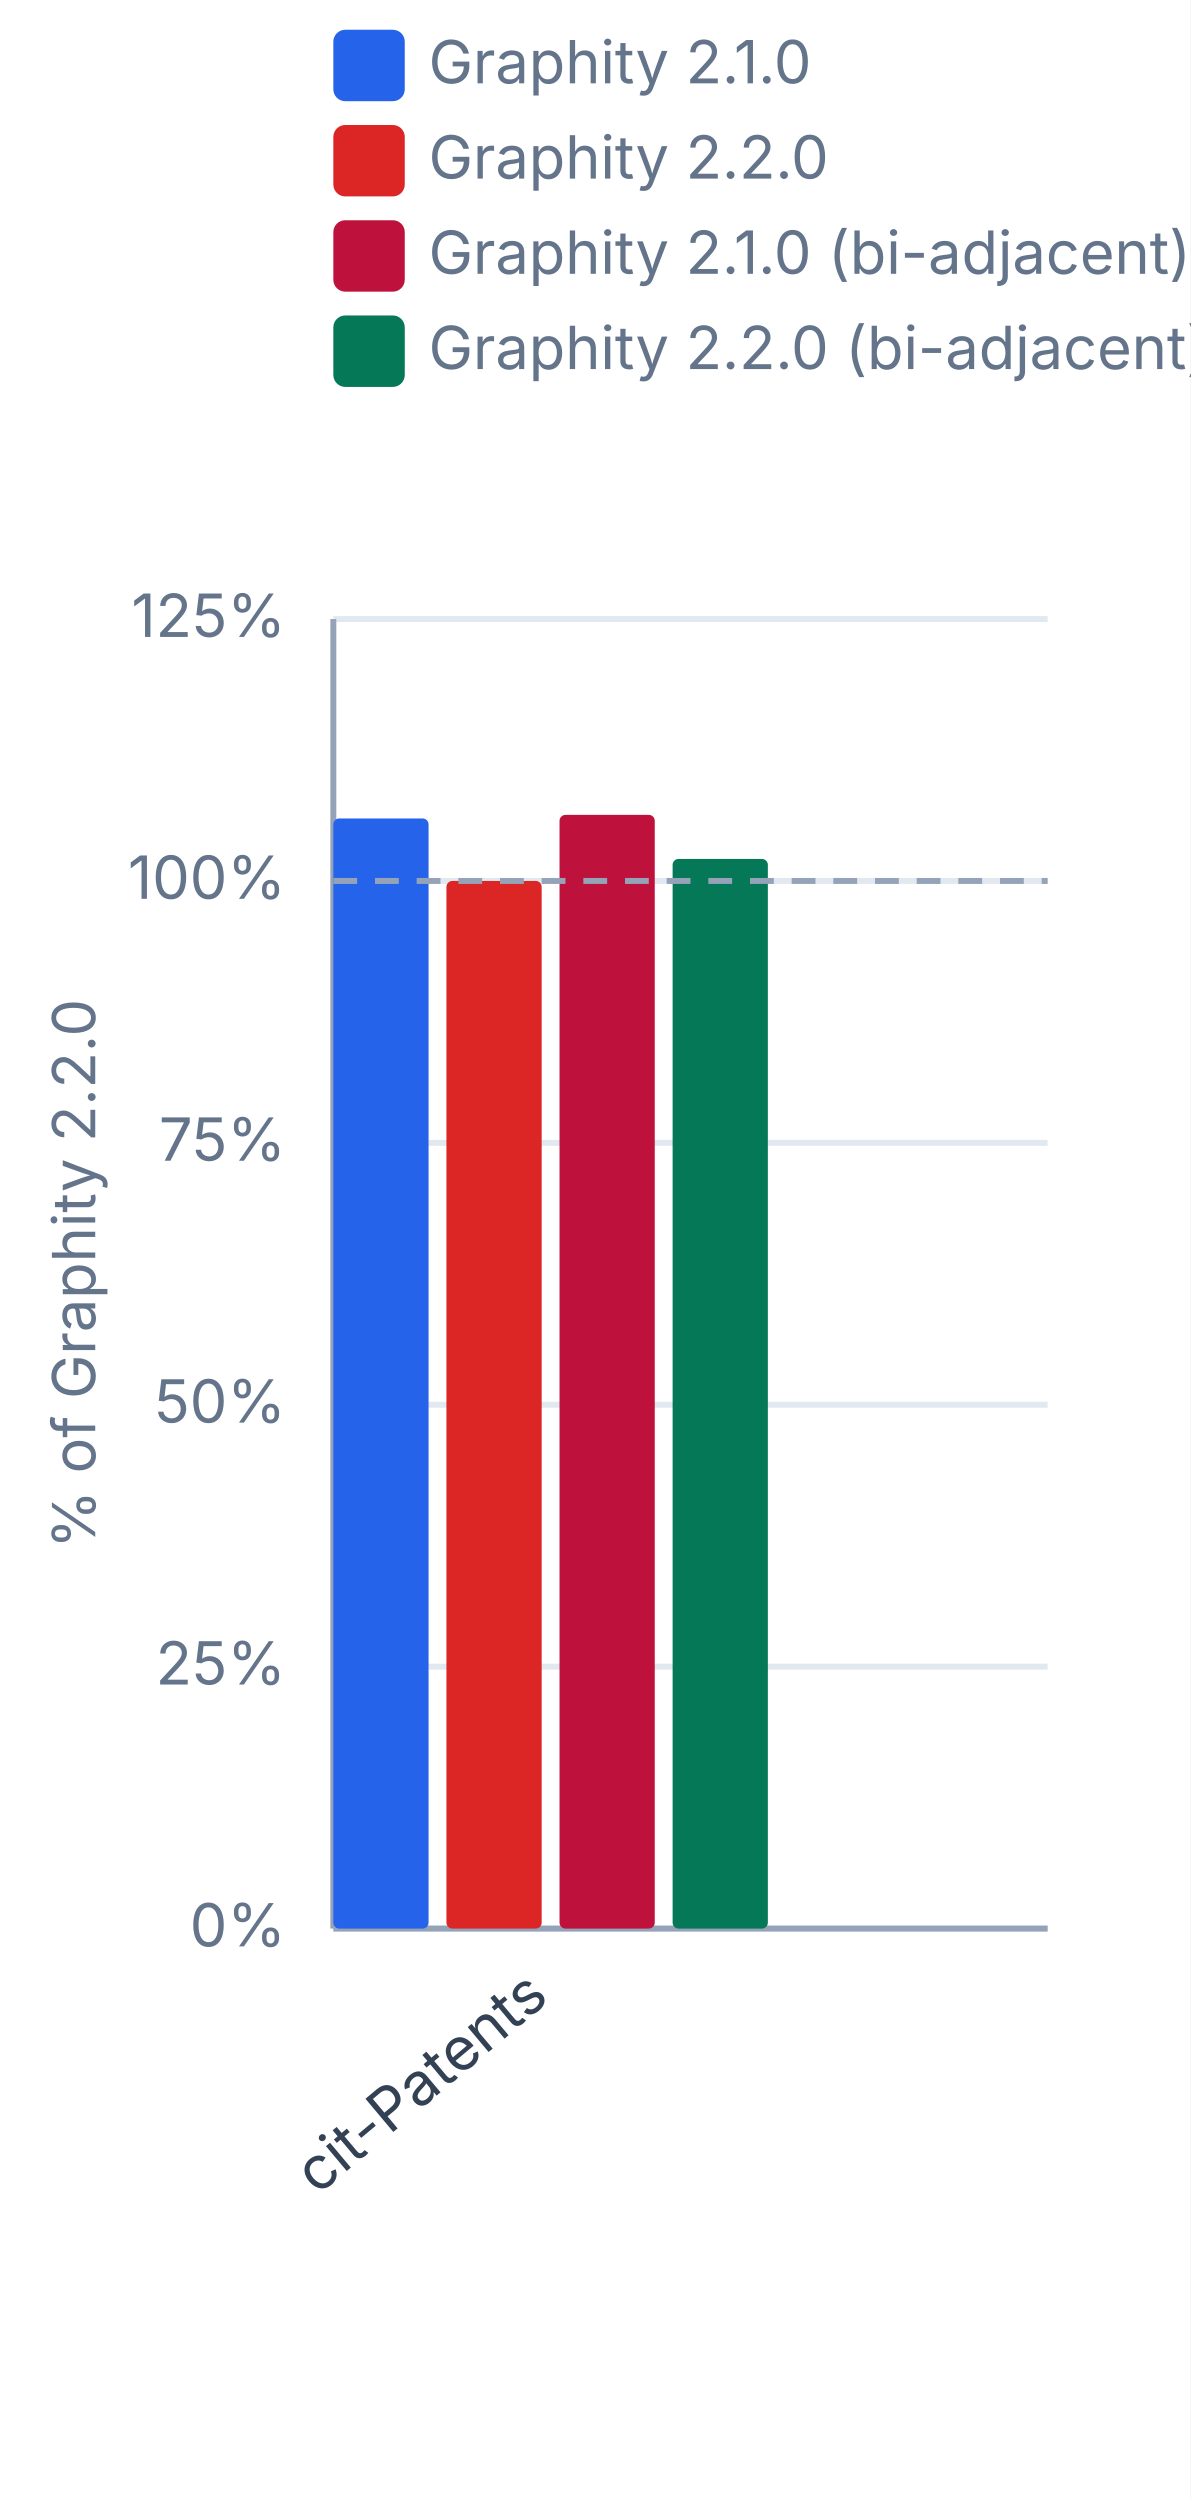
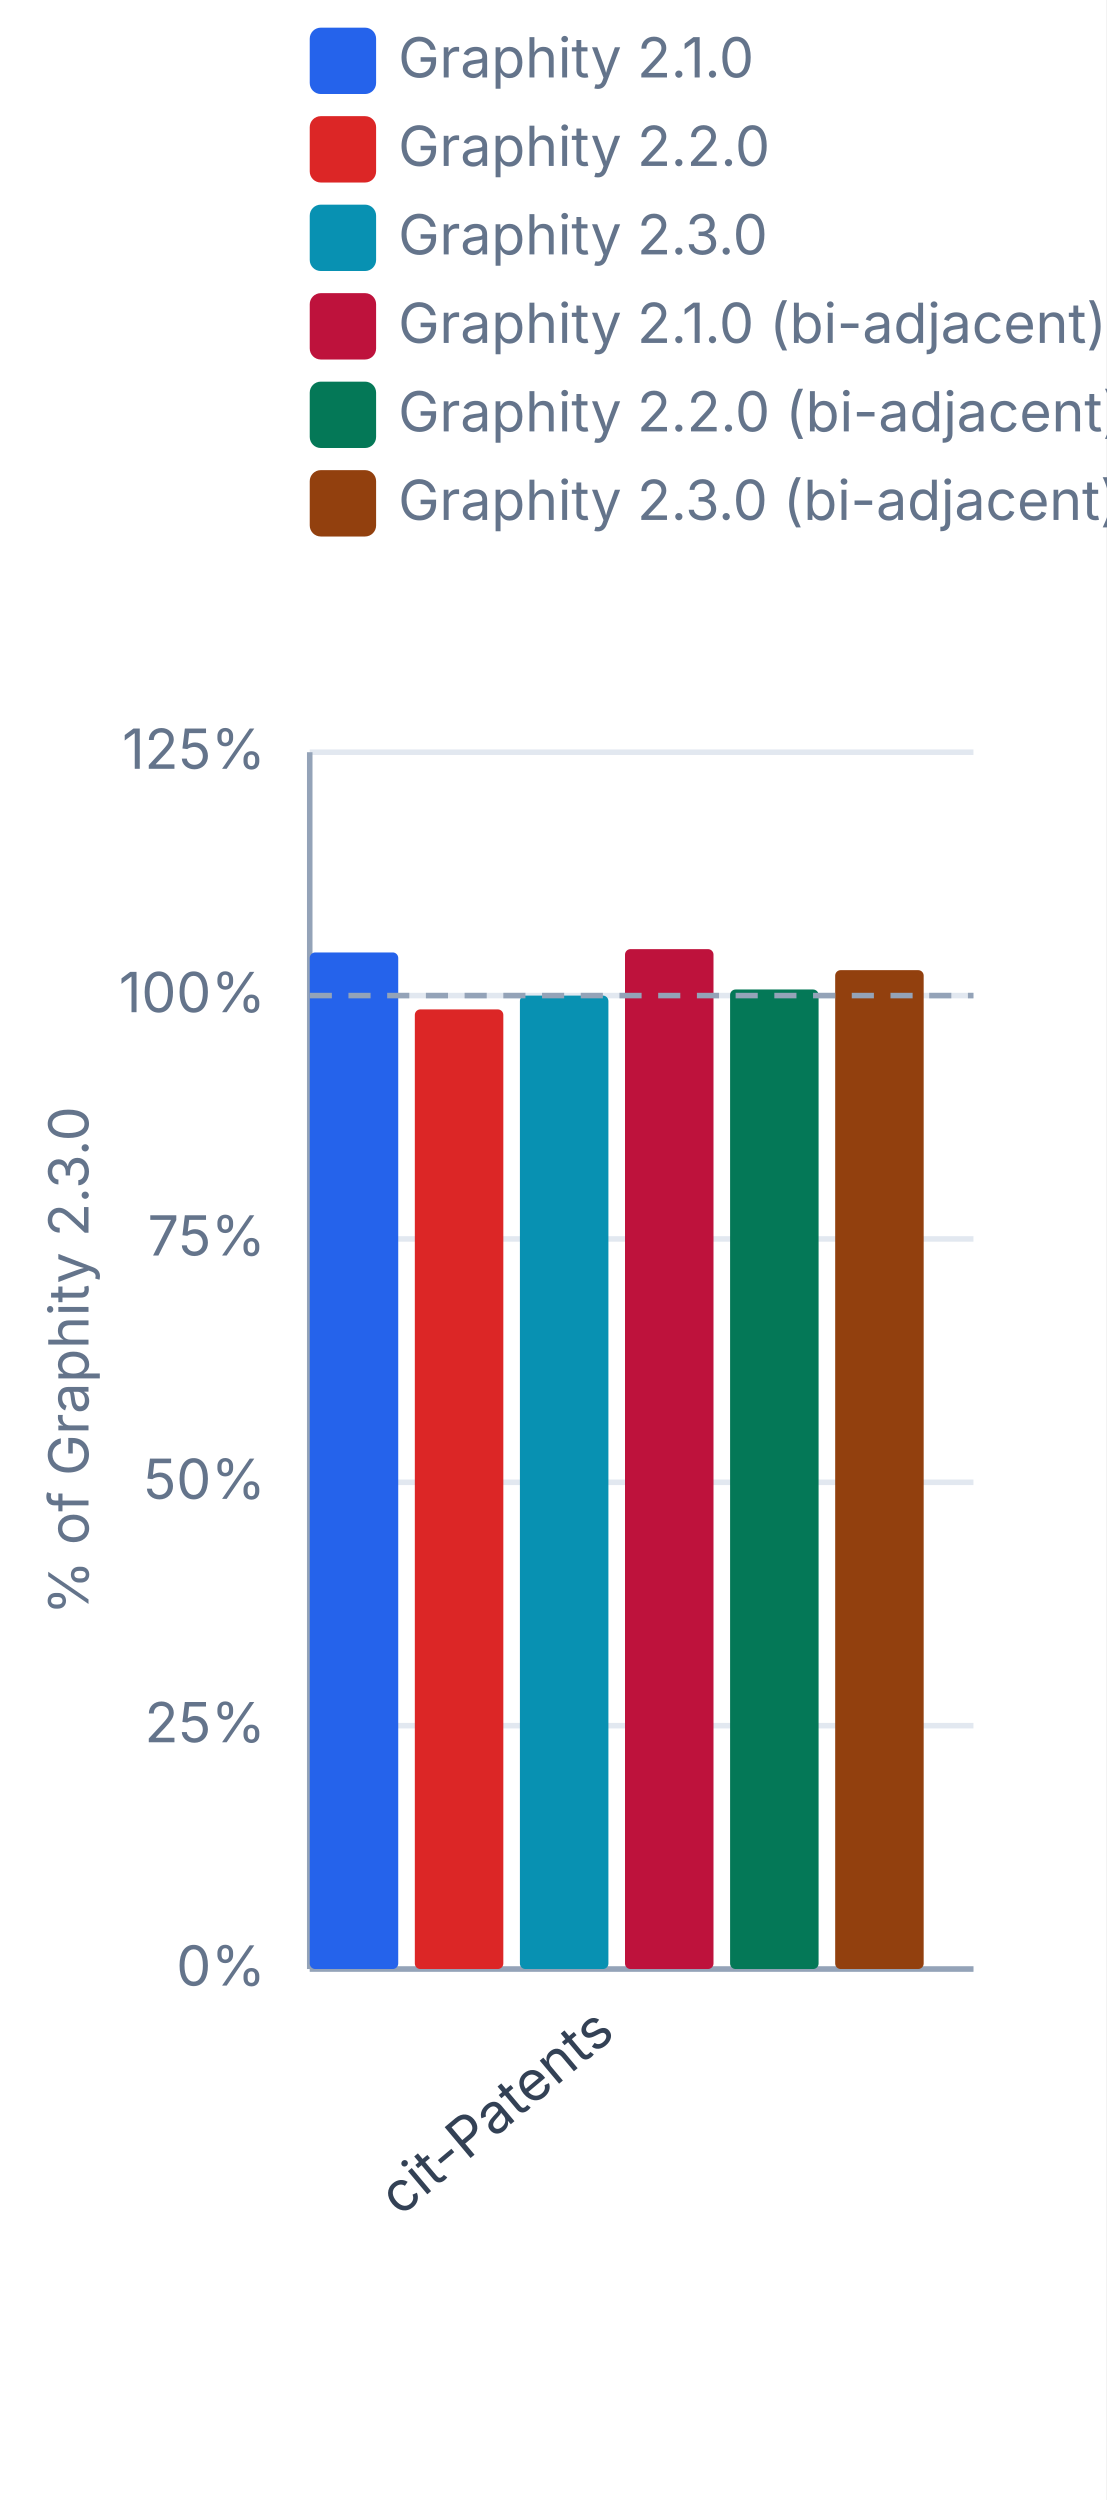
- <svg xmlns="http://www.w3.org/2000/svg" width="200" height="420" viewBox="0 0 200 420" role="img">
+ <svg xmlns="http://www.w3.org/2000/svg" width="200" height="452" viewBox="0 0 200 452" role="img">
  <style>text{font-family:ui-sans-serif,system-ui,-apple-system,Segoe UI,sans-serif;font-size:11px;fill:#334155}.axis{stroke:#94a3b8;stroke-width:1;fill:none}.grid{stroke:#e2e8f0;stroke-width:1}.ylabel{fill:#64748b;font-size:10px}.tick{fill:#64748b;font-size:10px}.xlabel{font-size:10px}</style>
-   <rect x="0" y="0" width="200" height="420" fill="#ffffff" />
+   <rect x="0" y="0" width="200" height="452" fill="#ffffff" />
  <rect x="56" y="5" width="12" height="12" rx="2" fill="#2563eb" />
  <text x="72" y="14" class="tick">Graphity 2.1.0</text>
  <rect x="56" y="21" width="12" height="12" rx="2" fill="#dc2626" />
  <text x="72" y="30" class="tick">Graphity 2.2.0</text>
-   <rect x="56" y="37" width="12" height="12" rx="2" fill="#be123c" />
-   <text x="72" y="46" class="tick">Graphity 2.1.0 (bi-adjacent)</text>
-   <rect x="56" y="53" width="12" height="12" rx="2" fill="#047857" />
-   <text x="72" y="62" class="tick">Graphity 2.2.0 (bi-adjacent)</text>
-   <line class="grid" x1="56" y1="324.0" x2="176" y2="324.0" />
-   <text class="tick" x="48" y="327.0" text-anchor="end">0%</text>
-   <line class="grid" x1="56" y1="280.0" x2="176" y2="280.0" />
-   <text class="tick" x="48" y="283.0" text-anchor="end">25%</text>
-   <line class="grid" x1="56" y1="236.0" x2="176" y2="236.0" />
-   <text class="tick" x="48" y="239.0" text-anchor="end">50%</text>
-   <line class="grid" x1="56" y1="192.0" x2="176" y2="192.0" />
-   <text class="tick" x="48" y="195.0" text-anchor="end">75%</text>
-   <line class="grid" x1="56" y1="148.0" x2="176" y2="148.0" />
-   <text class="tick" x="48" y="151.0" text-anchor="end">100%</text>
-   <line class="grid" x1="56" y1="104.0" x2="176" y2="104.0" />
-   <text class="tick" x="48" y="107.0" text-anchor="end">125%</text>
-   <line class="axis" x1="56" y1="104" x2="56" y2="324" />
-   <line class="axis" x1="56" y1="324" x2="176" y2="324" />
-   <text class="ylabel" x="16" y="214.0" text-anchor="middle" transform="rotate(-90 16 214.0)">% of Graphity 2.2.0</text>
-   <text class="xlabel" x="92.5" y="336.0" text-anchor="end" transform="rotate(-40 92.5 336.0)">cit-Patents</text>
-   <rect x="56.0" y="137.5" width="16" height="186.5" fill="#2563eb" rx="1" />
-   <rect x="75.0" y="148.0" width="16" height="176.0" fill="#dc2626" rx="1" />
-   <rect x="94.0" y="136.9" width="16" height="187.1" fill="#be123c" rx="1" />
-   <rect x="113.0" y="144.3" width="16" height="179.7" fill="#047857" rx="1" />
-   <line x1="56" y1="148.0" x2="176" y2="148.0" stroke="#94a3b8" stroke-width="1" stroke-dasharray="4 3" />
+   <rect x="56" y="37" width="12" height="12" rx="2" fill="#0891b2" />
+   <text x="72" y="46" class="tick">Graphity 2.3.0</text>
+   <rect x="56" y="53" width="12" height="12" rx="2" fill="#be123c" />
+   <text x="72" y="62" class="tick">Graphity 2.1.0 (bi-adjacent)</text>
+   <rect x="56" y="69" width="12" height="12" rx="2" fill="#047857" />
+   <text x="72" y="78" class="tick">Graphity 2.2.0 (bi-adjacent)</text>
+   <rect x="56" y="85" width="12" height="12" rx="2" fill="#92400e" />
+   <text x="72" y="94" class="tick">Graphity 2.3.0 (bi-adjacent)</text>
+   <line class="grid" x1="56" y1="356.0" x2="176" y2="356.0" />
+   <text class="tick" x="48" y="359.0" text-anchor="end">0%</text>
+   <line class="grid" x1="56" y1="312.0" x2="176" y2="312.0" />
+   <text class="tick" x="48" y="315.0" text-anchor="end">25%</text>
+   <line class="grid" x1="56" y1="268.0" x2="176" y2="268.0" />
+   <text class="tick" x="48" y="271.0" text-anchor="end">50%</text>
+   <line class="grid" x1="56" y1="224.0" x2="176" y2="224.0" />
+   <text class="tick" x="48" y="227.0" text-anchor="end">75%</text>
+   <line class="grid" x1="56" y1="180.0" x2="176" y2="180.0" />
+   <text class="tick" x="48" y="183.0" text-anchor="end">100%</text>
+   <line class="grid" x1="56" y1="136.0" x2="176" y2="136.0" />
+   <text class="tick" x="48" y="139.0" text-anchor="end">125%</text>
+   <line class="axis" x1="56" y1="136" x2="56" y2="356" />
+   <line class="axis" x1="56" y1="356" x2="176" y2="356" />
+   <text class="ylabel" x="16" y="246.0" text-anchor="middle" transform="rotate(-90 16 246.0)">% of Graphity 2.3.0</text>
+   <text class="xlabel" x="111.5" y="368.0" text-anchor="end" transform="rotate(-40 111.5 368.0)">cit-Patents</text>
+   <rect x="56.0" y="172.2" width="16" height="183.8" fill="#2563eb" rx="1" />
+   <rect x="75.0" y="182.5" width="16" height="173.5" fill="#dc2626" rx="1" />
+   <rect x="94.0" y="180.0" width="16" height="176.0" fill="#0891b2" rx="1" />
+   <rect x="113.0" y="171.6" width="16" height="184.4" fill="#be123c" rx="1" />
+   <rect x="132.0" y="178.9" width="16" height="177.1" fill="#047857" rx="1" />
+   <rect x="151.0" y="175.4" width="16" height="180.6" fill="#92400e" rx="1" />
+   <line x1="56" y1="180.0" x2="176" y2="180.0" stroke="#94a3b8" stroke-width="1" stroke-dasharray="4 3" />
</svg>
